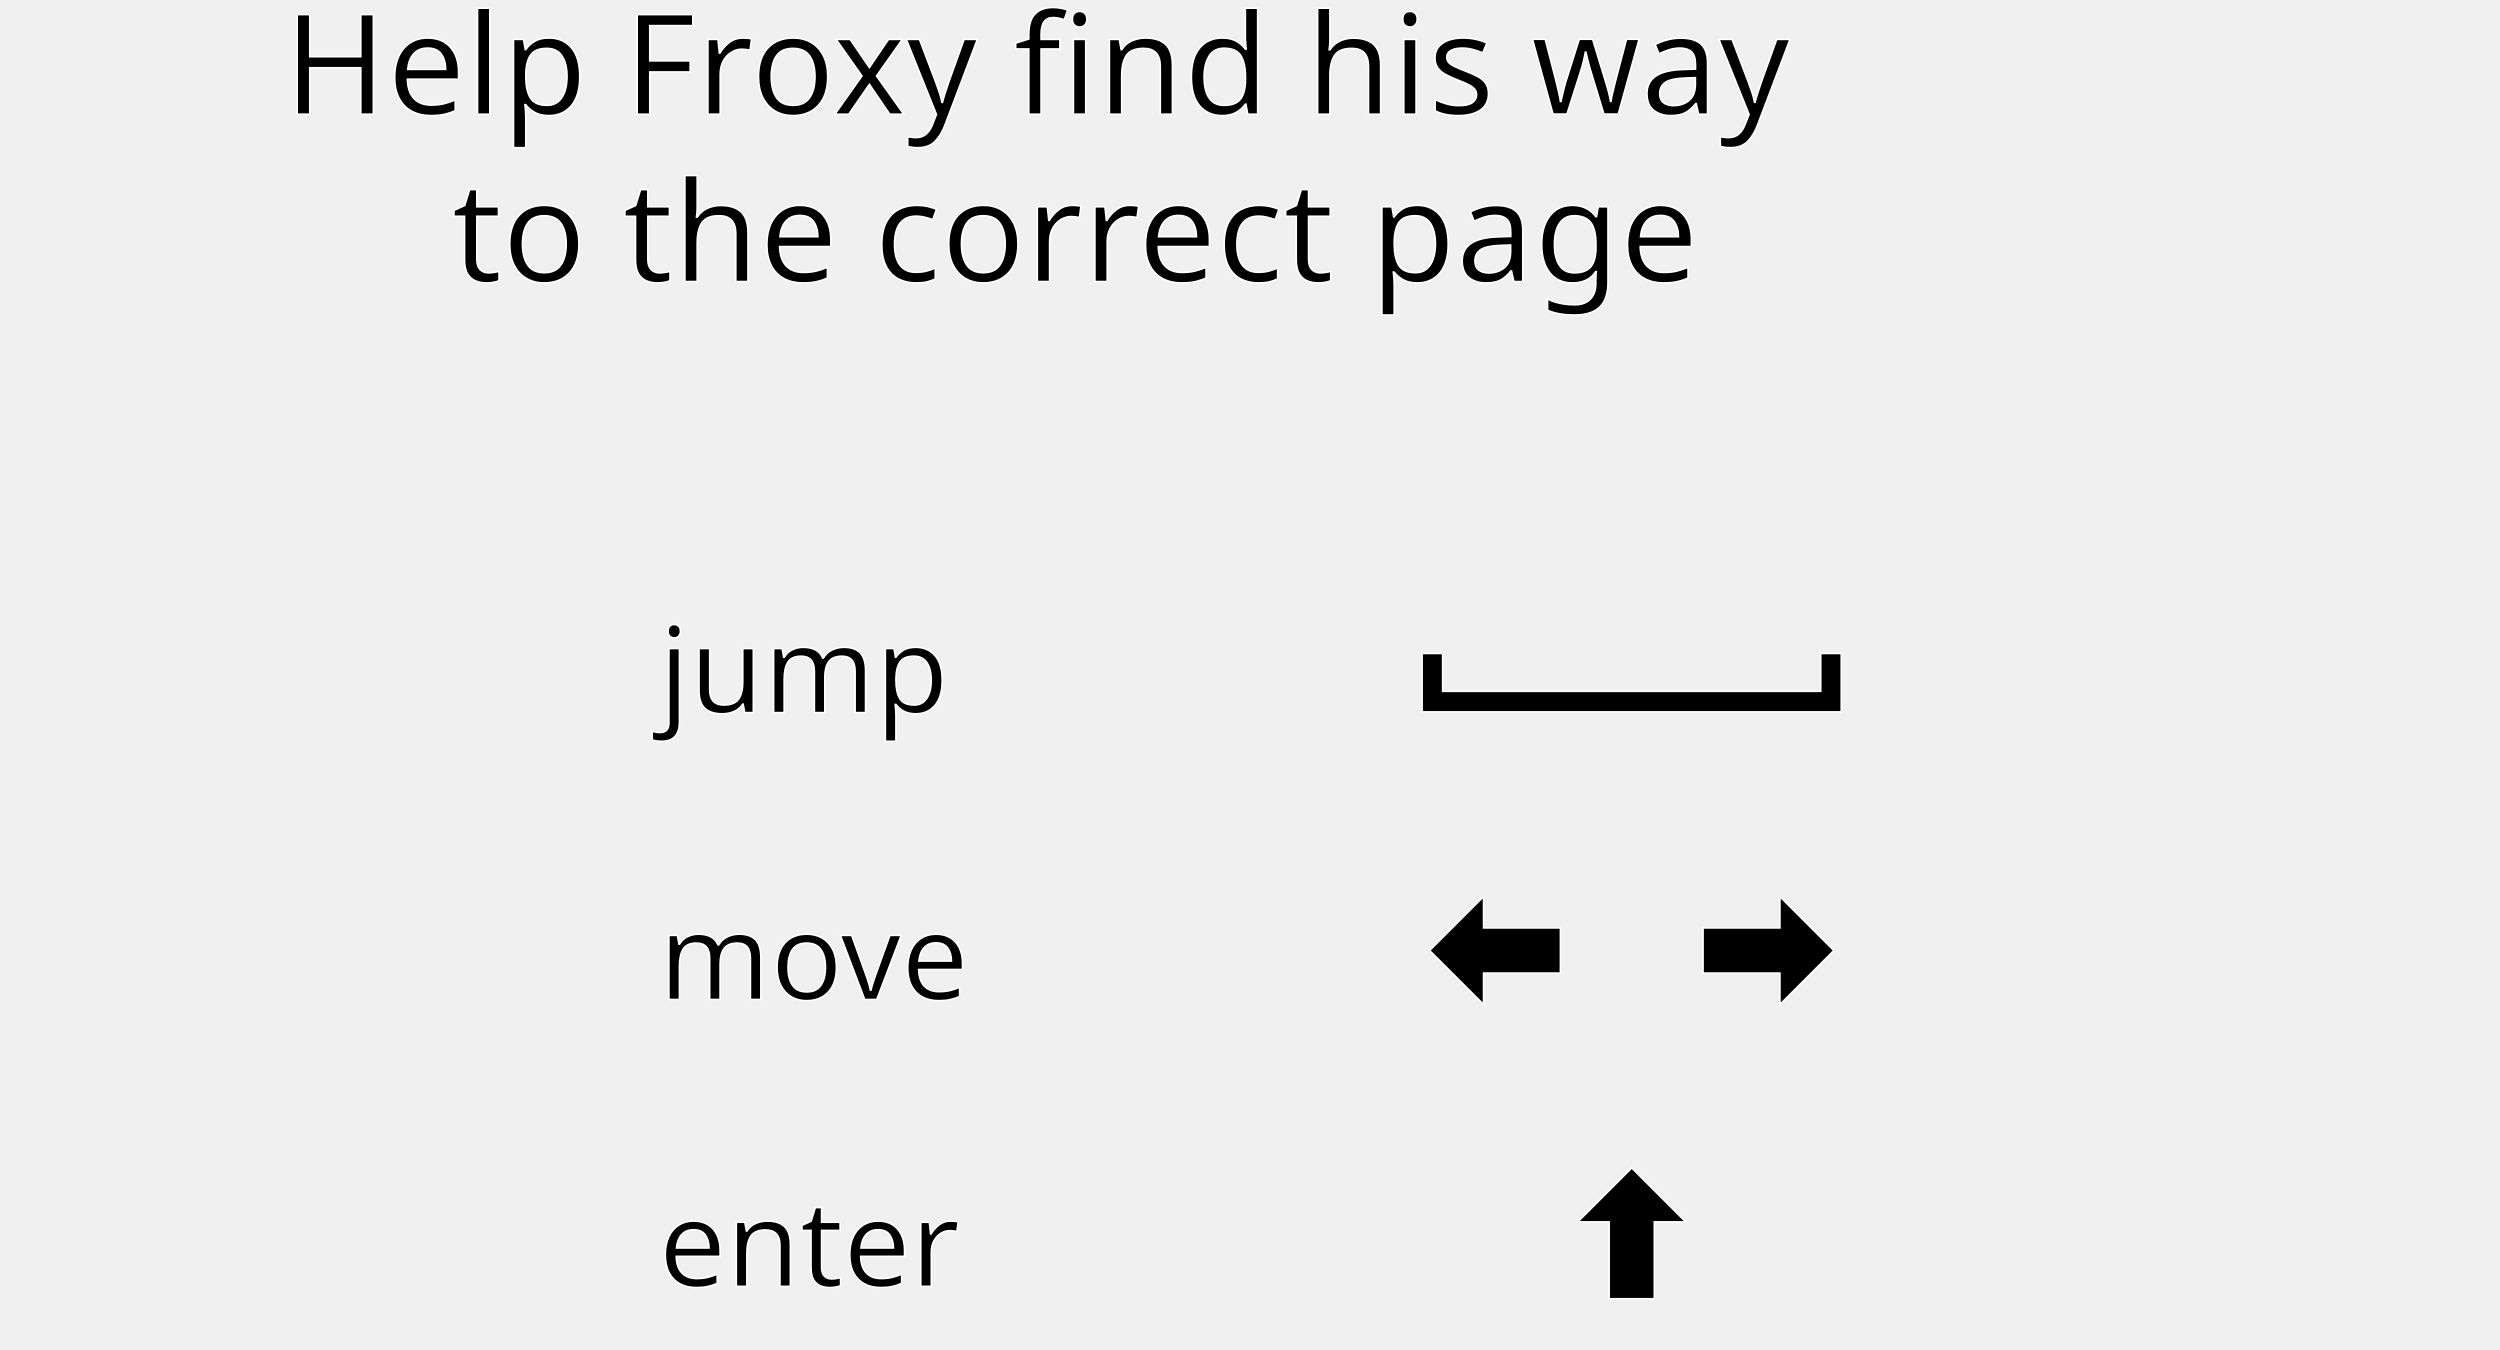
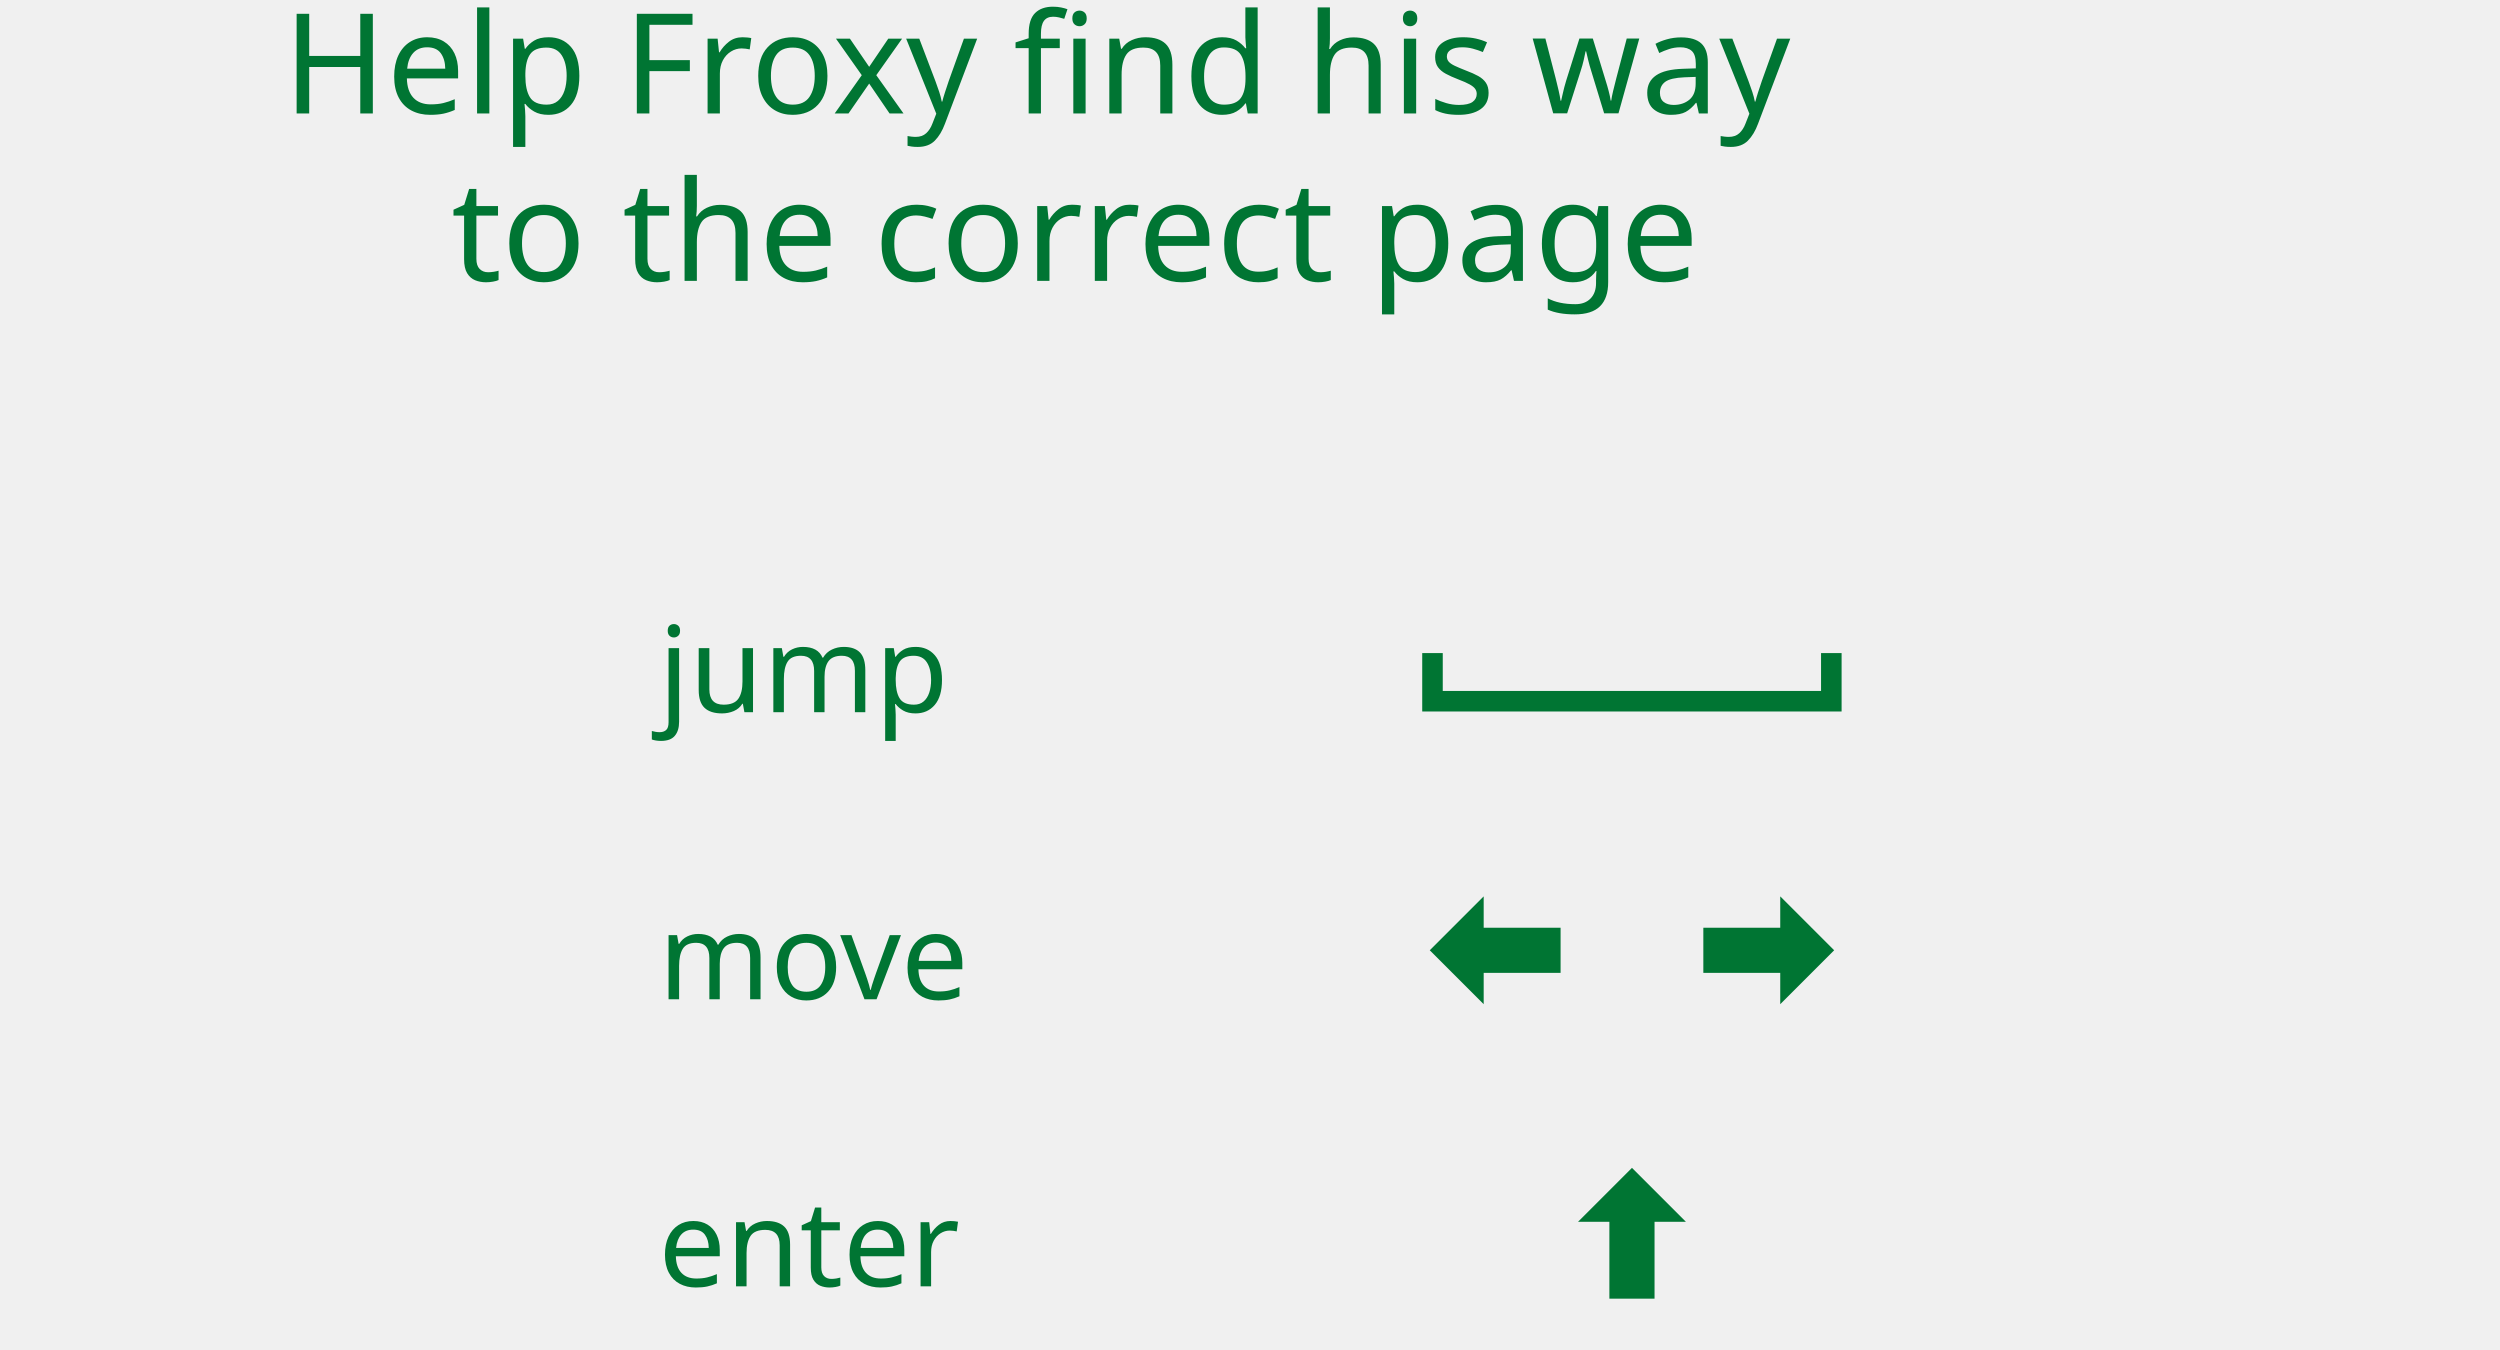
- <svg xmlns="http://www.w3.org/2000/svg" id="Lager_2" data-name="Lager 2" viewBox="0 0 2978.7 1694.08" width="2000" height="1080">
+ <svg xmlns="http://www.w3.org/2000/svg" id="Lager_2" data-name="Lager 2" viewBox="0 0 2978.7 1693.08" width="2000" height="1080">
  <defs>
    <style>
			.cls-1 {
+ 			font-size: 175px;
+ 			}
+ 
+ 			.cls-1, .cls-2 {
+ 			font-family: LucidaConsole, 'Lucida Console';
+ 			}
+ 
+ 			.cls-1, .cls-2, .cls-3 {
+ 			fill: #007533;
+ 			}
+ 
+ 			.cls-4 {
			letter-spacing: -.36em;
			}

			.cls-2 {
- 			stroke-miterlimit: 10;
- 			}
- 
- 			.cls-2, .cls-3, .cls-4 {
- 			stroke: #fff;
- 			stroke-width: 2px;
- 			}
- 
- 			.cls-3 {
			font-size: 150px;
- 			}
- 
- 			.cls-3, .cls-4 {
- 			font-family: LucidaConsole, 'Lucida Console';
- 			}
- 
- 			.cls-4 {
- 			font-size: 175px;
			}

			.cls-5 {
			letter-spacing: -.37em;
			}
		</style>
  </defs>
  <g id="eyes">
-     <text class="cls-4" transform="translate(276.74 143.27)">
+     <text class="cls-1" transform="translate(276.74 142.27)">
      <tspan x="0" y="0">
				Help Froxy find his way
			</tspan>
      <tspan x="210.89" y="210">
				to the correct page
			</tspan>
    </text>
-     <text class="cls-3" transform="translate(747.41 894.21)">
+     <text class="cls-2" transform="translate(747.41 893.21)">
      <tspan x="0" y="0">
				jump
			</tspan>
      <tspan x="0" y="360">
				move
			</tspan>
      <tspan class="cls-5" x="361.52" y="360">
			</tspan>
-       <tspan class="cls-1" x="396" y="360">
+       <tspan class="cls-4" x="396" y="360">
			</tspan>
-       <tspan class="cls-1">
+       <tspan class="cls-4">
        <tspan x="0" y="540" xml:space="preserve">
				</tspan>
      </tspan>
      <tspan x="0" y="720">
				enter
			</tspan>
    </text>
    <g>
-       <polygon class="cls-2" points="1782.42 1125.17 1714.8 1192.78 1782.42 1260.4 1782.42 1221.1 1878.87 1221.1 1878.87 1164.47 1782.42 1164.47 1782.42 1125.17" />
-       <polygon class="cls-2" points="2154.34 1164.47 2057.89 1164.47 2057.89 1221.1 2154.34 1221.1 2154.34 1260.4 2221.96 1192.78 2154.34 1125.17 2154.34 1164.47" />
-       <polygon class="cls-2" points="1968.38 1465.64 1900.77 1533.26 1940.06 1533.26 1940.06 1629.71 1996.7 1629.71 1996.7 1533.26 2036 1533.26 1968.38 1465.64" />
-       <polygon class="cls-2" points="2205.53 820.05 2205.53 867.54 1731.09 867.54 1731.09 820.05 1705.34 820.05 1705.34 893.3 1705.48 893.3 1731.09 893.3 2205.53 893.3 2231.29 893.3 2231.29 867.54 2231.29 820.05 2205.53 820.05" />
+       <polygon class="cls-3" points="1782.42 1124.17 1714.8 1191.78 1782.42 1259.4 1782.42 1220.1 1878.87 1220.1 1878.87 1163.47 1782.42 1163.47 1782.42 1124.17" />
+       <polygon class="cls-3" points="2154.34 1163.47 2057.89 1163.47 2057.89 1220.1 2154.34 1220.1 2154.34 1259.4 2221.96 1191.78 2154.34 1124.17 2154.34 1163.47" />
+       <polygon class="cls-3" points="1968.38 1464.64 1900.77 1532.26 1940.06 1532.26 1940.06 1628.71 1996.7 1628.71 1996.7 1532.26 2036 1532.26 1968.38 1464.64" />
+       <polygon class="cls-3" points="2205.53 819.05 2205.53 866.54 1731.09 866.54 1731.09 819.05 1705.34 819.05 1705.34 892.3 1705.48 892.3 1731.09 892.3 2205.53 892.3 2231.29 892.3 2231.29 866.54 2231.29 819.05 2205.53 819.05" />
    </g>
  </g>
</svg>
